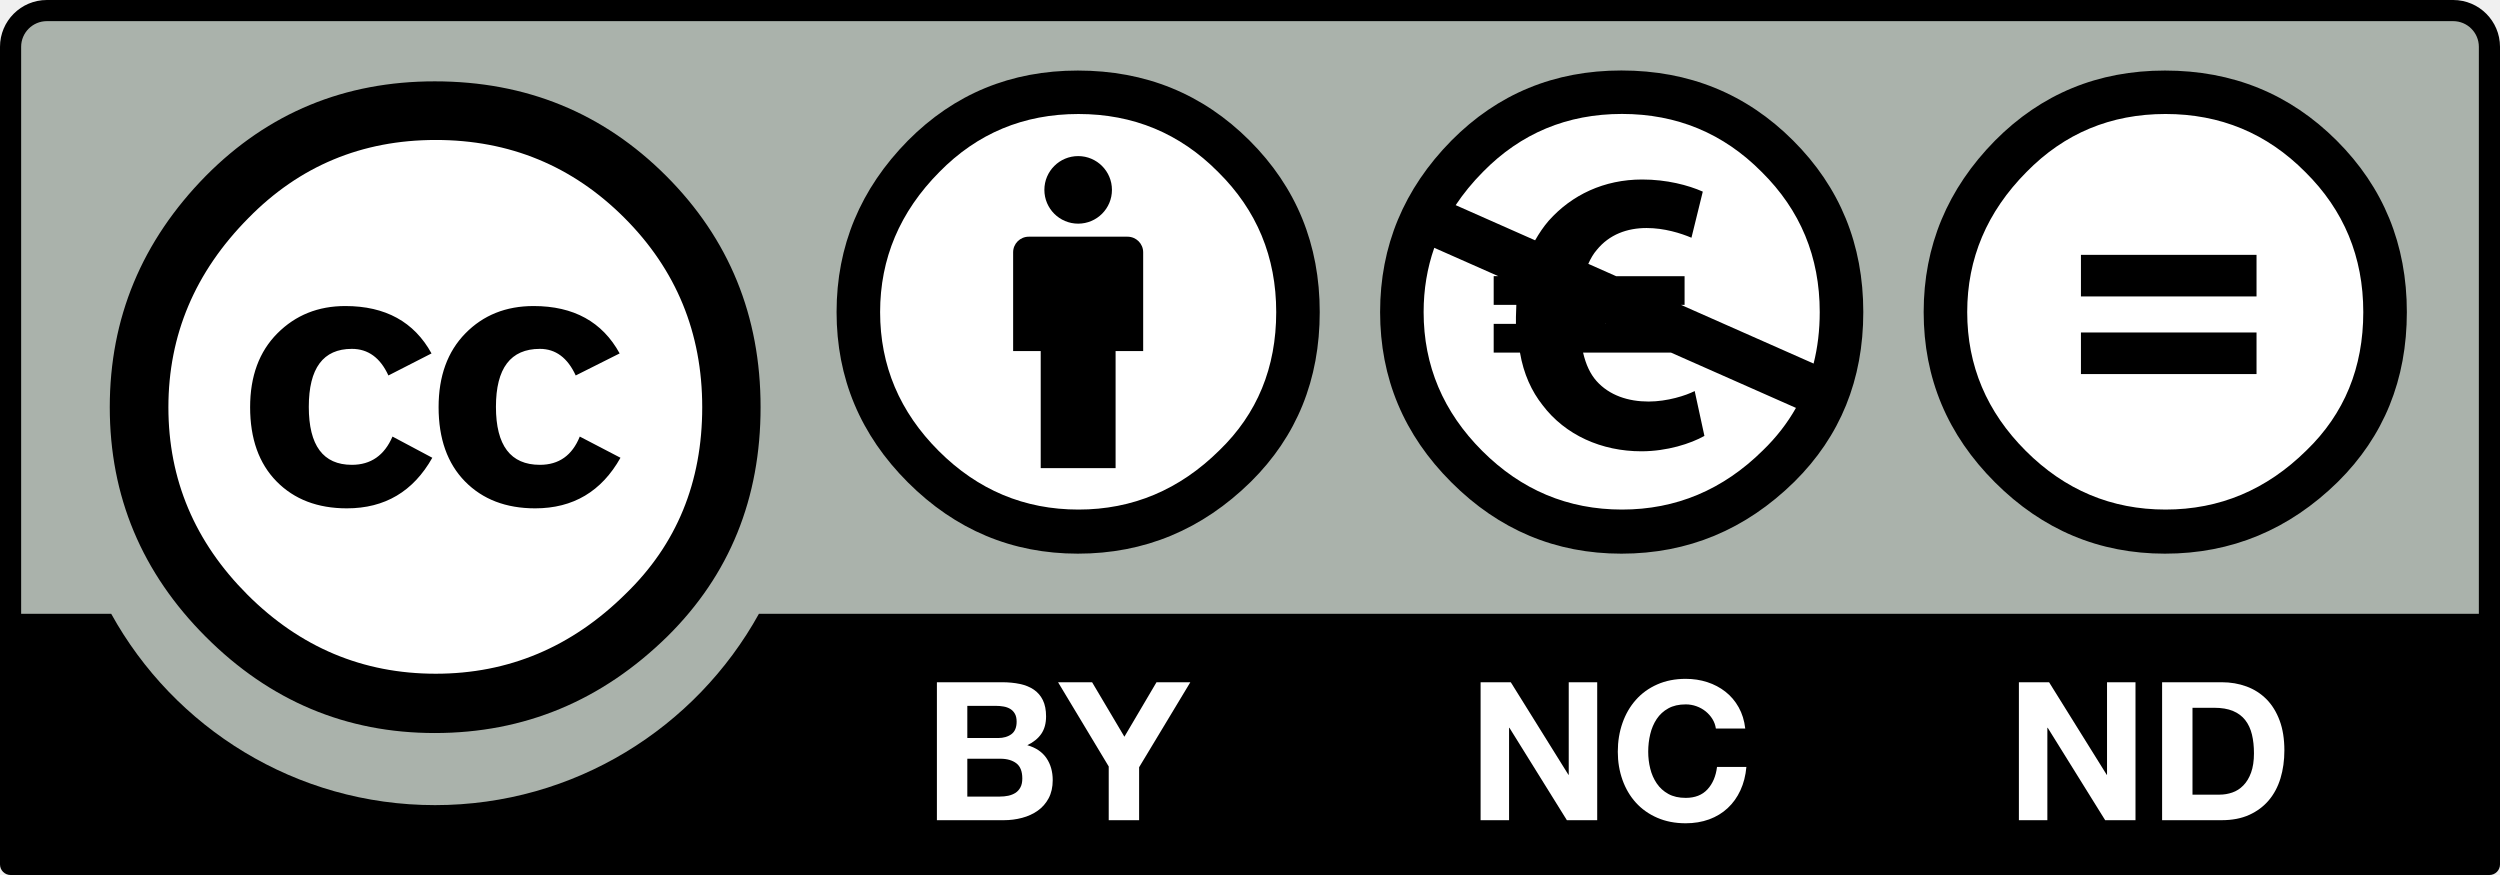
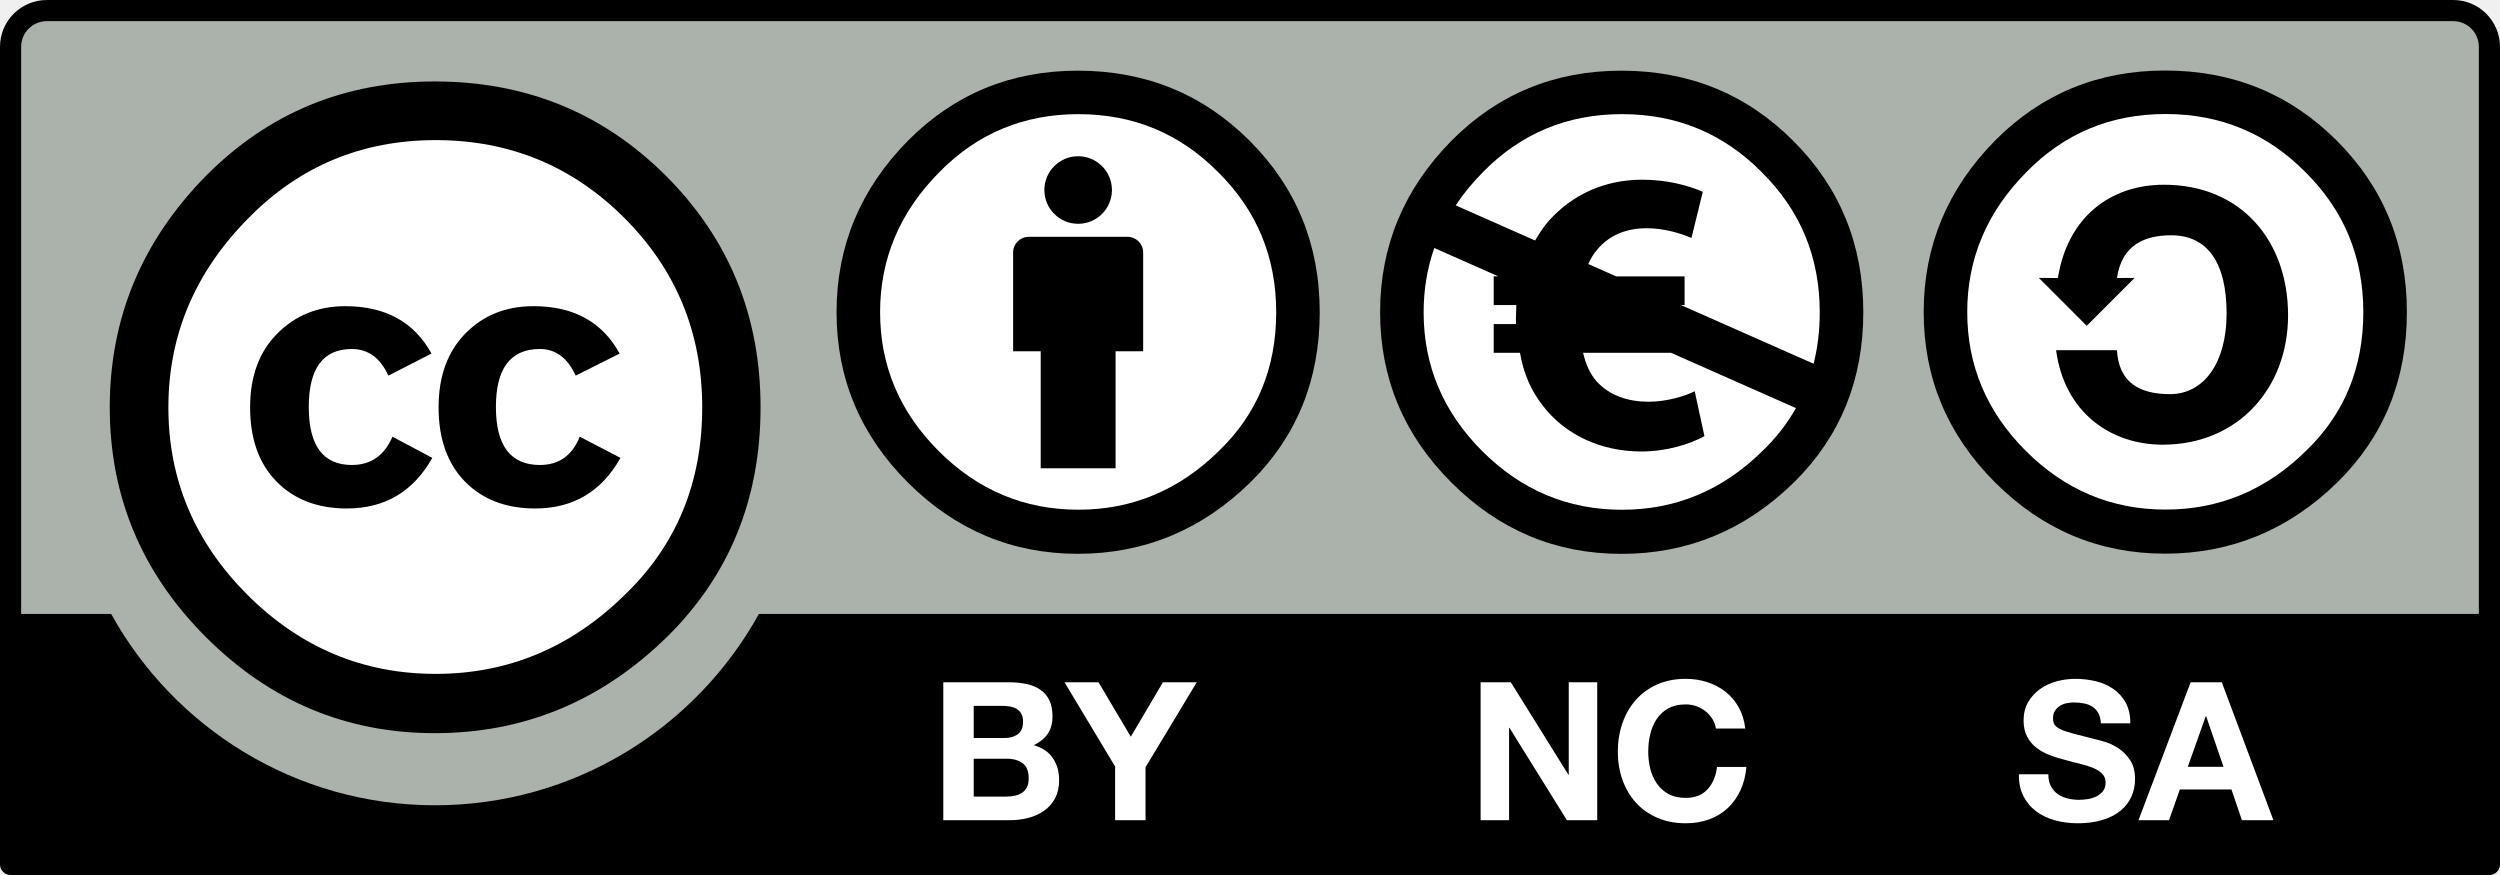
<svg xmlns="http://www.w3.org/2000/svg" width="120" height="42" id="svg2759" version="1.0">
  <defs id="defs2761" />
  <g id="layer1">
-     <g id="g2370">
-       <path id="path3817_4_" nodetypes="ccccccc" d="M 3.409,0.446 L 116.762,0.648 C 118.346,0.648 119.761,0.412 119.761,3.808 L 119.623,41.137 L 0.548,41.137 L 0.548,3.669 C 0.548,1.995 0.71,0.446 3.409,0.446 z" style="fill:#aab2ab" />
-       <path d="M 117.753,0 L 2.248,0 C 1.008,0 1.0720192e-05,1.008 1.0720192e-05,2.247 L 1.0720192e-05,41.493 C 1.0720192e-05,41.773 0.227,42 0.508,42 L 119.492,42 C 119.773,42 120,41.773 120,41.493 L 120,2.247 C 120,1.008 118.992,0 117.753,0 z M 2.248,1.015 L 117.753,1.015 C 118.433,1.015 118.985,1.568 118.985,2.247 C 118.985,2.247 118.985,18.037 118.985,29.461 L 36.429,29.461 C 33.403,34.932 27.572,38.646 20.882,38.646 C 14.189,38.646 8.361,34.935 5.337,29.461 L 1.015,29.461 C 1.015,18.037 1.015,2.247 1.015,2.247 C 1.015,1.568 1.568,1.015 2.248,1.015 z" id="path364" />
-       <g id="g5908_4_" transform="matrix(0.8674851,0,0,0.8673951,-387.3066,142.3078)">
-         <path id="path5906_4_" cx="296.354" ry="22.94" cy="264.358" type="arc" rx="22.94" d="M 486.267,-141.531 C 486.273,-132.85 479.239,-125.81 470.559,-125.803 C 461.879,-125.798 454.838,-132.831 454.832,-141.511 C 454.832,-141.518 454.832,-141.524 454.832,-141.531 C 454.826,-150.212 461.86,-157.253 470.54,-157.258 C 479.221,-157.263 486.263,-150.23 486.267,-141.549 C 486.267,-141.544 486.267,-141.537 486.267,-141.531 z" style="fill:#ffffff" />
-         <g id="g5706_4_" transform="translate(-289.6157,99.0653)">
-           <path id="path5708_4_" d="M 772.943,-253.398 C 776.428,-249.913 778.171,-245.645 778.171,-240.596 C 778.171,-235.546 776.458,-231.324 773.032,-227.928 C 769.396,-224.352 765.1,-222.564 760.142,-222.564 C 755.245,-222.564 751.022,-224.337 747.478,-227.884 C 743.932,-231.429 742.16,-235.667 742.16,-240.596 C 742.16,-245.524 743.932,-249.792 747.478,-253.398 C 750.933,-256.885 755.155,-258.627 760.142,-258.627 C 765.191,-258.627 769.457,-256.885 772.943,-253.398 z M 749.824,-251.054 C 746.878,-248.077 745.404,-244.591 745.404,-240.591 C 745.404,-236.593 746.863,-233.136 749.778,-230.22 C 752.696,-227.304 756.167,-225.846 760.196,-225.846 C 764.225,-225.846 767.726,-227.319 770.703,-230.265 C 773.529,-233.001 774.942,-236.442 774.942,-240.591 C 774.942,-244.709 773.505,-248.205 770.634,-251.076 C 767.763,-253.947 764.284,-255.383 760.196,-255.383 C 756.108,-255.383 752.649,-253.939 749.824,-251.054 z M 757.578,-242.351 C 757.128,-243.332 756.455,-243.823 755.555,-243.823 C 753.967,-243.823 753.173,-242.753 753.173,-240.614 C 753.173,-238.475 753.967,-237.406 755.555,-237.406 C 756.605,-237.406 757.354,-237.927 757.804,-238.97 L 760.007,-237.797 C 758.956,-235.932 757.381,-234.998 755.281,-234.998 C 753.662,-234.998 752.364,-235.495 751.389,-236.488 C 750.414,-237.481 749.926,-238.851 749.926,-240.596 C 749.926,-242.311 750.429,-243.673 751.434,-244.681 C 752.439,-245.69 753.692,-246.193 755.192,-246.193 C 757.413,-246.193 759.001,-245.319 759.963,-243.571 L 757.578,-242.351 z M 767.942,-242.351 C 767.491,-243.332 766.83,-243.823 765.96,-243.823 C 764.339,-243.823 763.528,-242.753 763.528,-240.614 C 763.528,-238.475 764.339,-237.406 765.96,-237.406 C 767.011,-237.406 767.747,-237.927 768.167,-238.97 L 770.419,-237.797 C 769.371,-235.932 767.798,-234.998 765.701,-234.998 C 764.084,-234.998 762.789,-235.495 761.815,-236.488 C 760.843,-237.481 760.355,-238.851 760.355,-240.596 C 760.355,-242.311 760.849,-243.673 761.838,-244.681 C 762.826,-245.69 764.084,-246.193 765.612,-246.193 C 767.828,-246.193 769.415,-245.319 770.373,-243.571 L 767.942,-242.351 z" />
+     <g id="g2630">
+       <path id="path3817_5_" nodetypes="ccccccc" d="M 3.408,0.453 L 116.762,0.654 C 118.346,0.654 119.761,0.419 119.761,3.815 L 119.622,41.144 L 0.547,41.144 L 0.547,3.676 C 0.547,2.001 0.709,0.453 3.408,0.453 z" style="fill:#aab2ab" />
+       <path d="M 117.753,-1.417352e-06 L 2.248,-1.417352e-06 C 1.008,-1.417352e-06 -2.0408688e-05,1.008 -2.0408688e-05,2.247 L -2.0408688e-05,41.493 C -2.0408688e-05,41.773 0.227,42 0.508,42 L 119.492,42 C 119.773,42 120,41.773 120,41.493 L 120,2.247 C 120,1.008 118.992,-1.417352e-06 117.753,-1.417352e-06 z M 2.248,1.015 L 117.753,1.015 C 118.433,1.015 118.985,1.568 118.985,2.247 C 118.985,2.247 118.985,18.043 118.985,29.468 L 36.428,29.468 C 33.402,34.939 27.572,38.653 20.881,38.653 C 14.189,38.653 8.36,34.942 5.336,29.468 L 1.015,29.468 C 1.015,18.043 1.015,2.247 1.015,2.247 C 1.015,1.568 1.568,1.015 2.248,1.015 z" id="path120" />
+       <g id="g5908_5_" transform="matrix(0.8674921,0,0,0.8673951,-387.3097,67.87088)">
+         <path id="path5906_5_" cx="296.354" ry="22.94" cy="264.358" type="arc" rx="22.94" d="M 486.266,-55.707 C 486.272,-47.026 479.238,-39.985 470.558,-39.98 C 461.878,-39.974 454.836,-47.007 454.831,-55.688 C 454.831,-55.694 454.831,-55.7 454.831,-55.707 C 454.825,-64.387 461.859,-71.428 470.539,-71.434 C 479.22,-71.439 486.261,-64.406 486.266,-55.726 C 486.266,-55.719 486.266,-55.713 486.266,-55.707 z" style="fill:#ffffff" />
+         <g id="g5706_5_" transform="translate(-289.6157,99.0653)">
+           <path id="path5708_5_" d="M 772.942,-167.574 C 776.427,-164.089 778.169,-159.821 778.169,-154.772 C 778.169,-149.723 776.457,-145.5 773.031,-142.104 C 769.395,-138.528 765.099,-136.74 760.141,-136.74 C 755.243,-136.74 751.021,-138.513 747.477,-142.06 C 743.931,-145.605 742.159,-149.842 742.159,-154.772 C 742.159,-159.701 743.931,-163.968 747.477,-167.574 C 750.932,-171.061 755.154,-172.804 760.141,-172.804 C 765.19,-172.804 769.456,-171.061 772.942,-167.574 z M 749.823,-165.229 C 746.876,-162.253 745.403,-158.766 745.403,-154.767 C 745.403,-150.769 746.862,-147.312 749.777,-144.396 C 752.695,-141.48 756.166,-140.021 760.195,-140.021 C 764.223,-140.021 767.725,-141.494 770.702,-144.44 C 773.528,-147.177 774.941,-150.618 774.941,-154.767 C 774.941,-158.885 773.504,-162.38 770.633,-165.252 C 767.762,-168.122 764.283,-169.558 760.195,-169.558 C 756.107,-169.558 752.648,-168.115 749.823,-165.229 z M 757.577,-156.526 C 757.127,-157.508 756.454,-157.999 755.554,-157.999 C 753.966,-157.999 753.171,-156.929 753.171,-154.79 C 753.171,-152.65 753.966,-151.581 755.554,-151.581 C 756.604,-151.581 757.353,-152.102 757.803,-153.146 L 760.006,-151.973 C 758.955,-150.107 757.38,-149.174 755.28,-149.174 C 753.66,-149.174 752.363,-149.671 751.388,-150.663 C 750.413,-151.657 749.925,-153.027 749.925,-154.772 C 749.925,-156.487 750.428,-157.848 751.433,-158.857 C 752.438,-159.865 753.691,-160.369 755.191,-160.369 C 757.411,-160.369 759,-159.495 759.962,-157.747 L 757.577,-156.526 z M 767.941,-156.526 C 767.49,-157.508 766.829,-157.999 765.958,-157.999 C 764.338,-157.999 763.526,-156.929 763.526,-154.79 C 763.526,-152.65 764.338,-151.581 765.958,-151.581 C 767.01,-151.581 767.746,-152.102 768.166,-153.146 L 770.418,-151.973 C 769.37,-150.107 767.797,-149.174 765.7,-149.174 C 764.082,-149.174 762.788,-149.671 761.814,-150.663 C 760.841,-151.657 760.354,-153.027 760.354,-154.772 C 760.354,-156.487 760.848,-157.848 761.837,-158.857 C 762.825,-159.865 764.082,-160.369 765.611,-160.369 C 767.827,-160.369 769.414,-159.495 770.372,-157.747 L 767.941,-156.526 z" />
        </g>
      </g>
-       <g transform="matrix(0.9937728,0,0,0.9936696,-437.1198,0)" enable-background="new    " id="g370">
-         <path d="M 488.253,32.956 C 488.571,32.956 488.862,32.984 489.124,33.04 C 489.385,33.096 489.609,33.187 489.796,33.315 C 489.983,33.442 490.127,33.612 490.231,33.823 C 490.334,34.035 490.385,34.296 490.385,34.607 C 490.385,34.943 490.309,35.223 490.156,35.446 C 490.003,35.671 489.778,35.854 489.478,35.997 C 489.89,36.115 490.198,36.322 490.401,36.618 C 490.604,36.914 490.706,37.27 490.706,37.687 C 490.706,38.023 490.64,38.314 490.509,38.561 C 490.378,38.806 490.202,39.007 489.981,39.162 C 489.759,39.318 489.506,39.434 489.223,39.508 C 488.939,39.583 488.648,39.62 488.348,39.62 L 485.112,39.62 L 485.112,32.956 L 488.253,32.956 L 488.253,32.956 z M 488.067,35.651 C 488.328,35.651 488.543,35.589 488.711,35.465 C 488.879,35.341 488.963,35.14 488.963,34.86 C 488.963,34.705 488.935,34.577 488.879,34.479 C 488.823,34.379 488.749,34.302 488.655,34.245 C 488.561,34.189 488.454,34.15 488.333,34.129 C 488.211,34.107 488.084,34.097 487.954,34.097 L 486.581,34.097 L 486.581,35.651 L 488.067,35.651 z M 488.152,38.479 C 488.295,38.479 488.432,38.466 488.563,38.438 C 488.694,38.409 488.809,38.362 488.91,38.298 C 489.009,38.232 489.088,38.144 489.148,38.031 C 489.208,37.92 489.237,37.776 489.237,37.603 C 489.237,37.261 489.14,37.017 488.947,36.87 C 488.753,36.725 488.499,36.651 488.18,36.651 L 486.581,36.651 L 486.581,38.479 L 488.152,38.479 z" id="path372" style="fill:#ffffff" />
-         <path d="M 490.964,32.956 L 492.608,32.956 L 494.168,35.588 L 495.719,32.956 L 497.353,32.956 L 494.879,37.062 L 494.879,39.62 L 493.411,39.62 L 493.411,37.025 L 490.964,32.956 z" id="path374" style="fill:#ffffff" />
+       <g transform="matrix(0.9937808,0,0,0.9936696,-437.1233,-74.43691)" id="g126">
+         <circle cx="491.946" cy="90.232" r="10.806" id="circle128" style="fill:#ffffff" />
+         <g id="g130">
+           <path d="M 495.074,87.105 C 495.074,86.688 494.736,86.351 494.32,86.351 L 489.547,86.351 C 489.131,86.351 488.793,86.688 488.793,87.105 L 488.793,91.878 L 490.125,91.878 L 490.125,97.53 L 493.742,97.53 L 493.742,91.878 L 495.074,91.878 L 495.074,87.105 L 495.074,87.105 z" id="path132" />
+           <circle cx="491.934" cy="84.09" r="1.632" id="circle134" />
+         </g>
+         <path clip-rule="evenodd" d="M 491.918,78.325 C 488.687,78.325 485.951,79.453 483.711,81.709 C 481.414,84.042 480.265,86.805 480.265,89.994 C 480.265,93.183 481.414,95.925 483.711,98.221 C 486.009,100.515 488.746,101.663 491.918,101.663 C 495.131,101.663 497.917,100.506 500.273,98.191 C 502.493,95.994 503.602,93.261 503.602,89.994 C 503.602,86.726 502.473,83.965 500.214,81.709 C 497.956,79.453 495.191,78.325 491.918,78.325 z M 491.949,80.425 C 494.597,80.425 496.845,81.359 498.695,83.226 C 500.565,85.073 501.5,87.33 501.5,89.994 C 501.5,92.677 500.584,94.904 498.753,96.674 C 496.826,98.58 494.557,99.533 491.949,99.533 C 489.338,99.533 487.089,98.59 485.201,96.703 C 483.312,94.817 482.368,92.581 482.368,89.994 C 482.368,87.407 483.322,85.151 485.23,83.226 C 487.061,81.359 489.3,80.425 491.949,80.425 z" id="path136" style="fill-rule:evenodd" />
      </g>
-       <g transform="matrix(0.9937728,0,0,0.9936696,-437.1198,0)" enable-background="new    " id="g376">
-         <path d="M 512.831,32.956 L 515.615,37.427 L 515.63,37.427 L 515.63,32.956 L 517.005,32.956 L 517.005,39.62 L 515.54,39.62 L 512.766,35.158 L 512.748,35.158 L 512.748,39.62 L 511.373,39.62 L 511.373,32.956 L 512.831,32.956 z" id="path378" style="fill:#ffffff" />
-         <path d="M 522.569,34.731 C 522.482,34.591 522.373,34.468 522.242,34.362 C 522.111,34.257 521.963,34.174 521.798,34.115 C 521.633,34.056 521.46,34.026 521.281,34.026 C 520.951,34.026 520.67,34.09 520.44,34.218 C 520.209,34.345 520.023,34.516 519.88,34.73 C 519.737,34.945 519.632,35.189 519.567,35.463 C 519.501,35.736 519.469,36.02 519.469,36.312 C 519.469,36.592 519.501,36.864 519.567,37.128 C 519.632,37.393 519.737,37.631 519.88,37.842 C 520.023,38.054 520.209,38.223 520.44,38.351 C 520.67,38.479 520.951,38.542 521.281,38.542 C 521.728,38.542 522.079,38.405 522.331,38.131 C 522.583,37.857 522.737,37.496 522.792,37.048 L 524.211,37.048 C 524.174,37.465 524.078,37.842 523.922,38.178 C 523.767,38.515 523.561,38.801 523.306,39.038 C 523.051,39.275 522.752,39.456 522.41,39.581 C 522.068,39.706 521.691,39.769 521.281,39.769 C 520.77,39.769 520.311,39.68 519.903,39.502 C 519.496,39.325 519.151,39.08 518.871,38.77 C 518.589,38.458 518.375,38.092 518.225,37.672 C 518.076,37.251 518,36.799 518,36.313 C 518,35.814 518.076,35.353 518.225,34.926 C 518.375,34.499 518.589,34.127 518.871,33.81 C 519.151,33.492 519.496,33.243 519.903,33.063 C 520.311,32.882 520.77,32.792 521.281,32.792 C 521.648,32.792 521.995,32.845 522.322,32.951 C 522.648,33.057 522.941,33.211 523.199,33.414 C 523.458,33.616 523.67,33.867 523.838,34.166 C 524.006,34.465 524.112,34.808 524.156,35.193 L 522.737,35.193 C 522.712,35.025 522.656,34.871 522.569,34.731 z" id="path380" style="fill:#ffffff" />
+       <g transform="matrix(0.9937808,0,0,0.9936696,-437.1233,-74.43691)" enable-background="new    " id="g138">
+         <path d="M 488.563,107.867 C 488.88,107.867 489.17,107.896 489.432,107.951 C 489.694,108.007 489.918,108.099 490.106,108.227 C 490.292,108.354 490.437,108.523 490.541,108.734 C 490.643,108.946 490.695,109.207 490.695,109.519 C 490.695,109.854 490.619,110.134 490.465,110.357 C 490.313,110.582 490.086,110.765 489.788,110.908 C 490.2,111.026 490.507,111.233 490.71,111.529 C 490.914,111.825 491.015,112.182 491.015,112.599 C 491.015,112.935 490.95,113.226 490.819,113.472 C 490.688,113.717 490.511,113.918 490.29,114.073 C 490.069,114.229 489.816,114.345 489.533,114.419 C 489.249,114.494 488.958,114.531 488.658,114.531 L 485.421,114.531 L 485.421,107.867 L 488.563,107.867 L 488.563,107.867 z M 488.375,110.562 C 488.637,110.562 488.852,110.5 489.02,110.376 C 489.189,110.252 489.273,110.051 489.273,109.771 C 489.273,109.616 489.245,109.488 489.189,109.39 C 489.132,109.29 489.058,109.213 488.964,109.156 C 488.871,109.101 488.763,109.062 488.642,109.04 C 488.52,109.019 488.394,109.008 488.263,109.008 L 486.89,109.008 L 486.89,110.562 L 488.375,110.562 z M 488.461,113.391 C 488.605,113.391 488.742,113.377 488.873,113.349 C 489.003,113.32 489.119,113.273 489.219,113.209 C 489.319,113.144 489.398,113.055 489.458,112.942 C 489.516,112.831 489.546,112.688 489.546,112.514 C 489.546,112.172 489.45,111.928 489.256,111.781 C 489.063,111.636 488.807,111.562 488.49,111.562 L 486.89,111.562 L 486.89,113.391 L 488.461,113.391 z" id="path140" style="fill:#ffffff" />
+         <path d="M 491.274,107.867 L 492.917,107.867 L 494.477,110.499 L 496.029,107.867 L 497.663,107.867 L 495.188,111.974 L 495.188,114.531 L 493.719,114.531 L 493.719,111.937 L 491.274,107.867 z" id="path142" style="fill:#ffffff" />
      </g>
-       <g transform="matrix(0.9937728,0,0,0.9936696,-437.1198,0)" enable-background="new    " id="g382">
-         <path d="M 538.831,32.956 L 541.615,37.427 L 541.63,37.427 L 541.63,32.956 L 543.005,32.956 L 543.005,39.62 L 541.54,39.62 L 538.766,35.158 L 538.748,35.158 L 538.748,39.62 L 537.373,39.62 L 537.373,32.956 L 538.831,32.956 z" id="path384" style="fill:#ffffff" />
-         <path d="M 547.167,32.956 C 547.598,32.956 547.998,33.024 548.369,33.161 C 548.74,33.298 549.06,33.504 549.332,33.777 C 549.602,34.051 549.814,34.394 549.966,34.804 C 550.12,35.215 550.196,35.697 550.196,36.251 C 550.196,36.736 550.133,37.184 550.009,37.595 C 549.884,38.005 549.696,38.36 549.444,38.658 C 549.191,38.957 548.876,39.192 548.5,39.363 C 548.123,39.534 547.679,39.62 547.167,39.62 L 544.29,39.62 L 544.29,32.956 L 547.167,32.956 L 547.167,32.956 z M 547.065,38.386 C 547.277,38.386 547.482,38.352 547.681,38.283 C 547.88,38.215 548.058,38.102 548.213,37.942 C 548.369,37.784 548.494,37.578 548.587,37.323 C 548.68,37.068 548.727,36.757 548.727,36.391 C 548.727,36.055 548.695,35.752 548.629,35.481 C 548.564,35.211 548.457,34.979 548.307,34.787 C 548.158,34.595 547.96,34.446 547.714,34.344 C 547.468,34.241 547.165,34.19 546.804,34.19 L 545.758,34.19 L 545.758,38.386 L 547.065,38.386 L 547.065,38.386 z" id="path386" style="fill:#ffffff" />
+       <g transform="matrix(0.9937808,0,0,0.9936696,-437.1233,-74.43691)" enable-background="new    " id="g144">
+         <path d="M 538.916,112.884 C 538.997,113.039 539.103,113.165 539.237,113.262 C 539.371,113.358 539.527,113.43 539.708,113.477 C 539.887,113.523 540.073,113.547 540.266,113.547 C 540.396,113.547 540.536,113.536 540.685,113.514 C 540.833,113.492 540.973,113.45 541.104,113.388 C 541.234,113.326 541.342,113.24 541.43,113.131 C 541.516,113.022 541.56,112.884 541.56,112.716 C 541.56,112.535 541.502,112.39 541.387,112.277 C 541.273,112.165 541.122,112.072 540.936,111.997 C 540.75,111.923 540.538,111.857 540.302,111.801 C 540.066,111.745 539.827,111.683 539.584,111.614 C 539.335,111.552 539.093,111.476 538.857,111.386 C 538.622,111.296 538.41,111.179 538.223,111.035 C 538.038,110.893 537.886,110.714 537.772,110.499 C 537.657,110.284 537.599,110.024 537.599,109.72 C 537.599,109.377 537.672,109.08 537.818,108.828 C 537.964,108.576 538.156,108.366 538.391,108.197 C 538.627,108.029 538.895,107.905 539.194,107.824 C 539.492,107.743 539.791,107.703 540.088,107.703 C 540.437,107.703 540.771,107.742 541.091,107.82 C 541.411,107.897 541.696,108.024 541.944,108.198 C 542.193,108.373 542.39,108.596 542.537,108.866 C 542.682,109.138 542.755,109.466 542.755,109.852 L 541.333,109.852 C 541.321,109.652 541.28,109.487 541.208,109.357 C 541.137,109.227 541.042,109.124 540.924,109.049 C 540.807,108.975 540.672,108.921 540.521,108.891 C 540.37,108.859 540.204,108.844 540.024,108.844 C 539.907,108.844 539.789,108.856 539.671,108.881 C 539.553,108.906 539.447,108.949 539.351,109.012 C 539.254,109.074 539.176,109.151 539.114,109.245 C 539.052,109.339 539.021,109.457 539.021,109.6 C 539.021,109.73 539.045,109.837 539.095,109.917 C 539.145,109.998 539.243,110.073 539.389,110.142 C 539.536,110.21 539.737,110.278 539.995,110.347 C 540.252,110.415 540.59,110.503 541.006,110.608 C 541.13,110.633 541.303,110.679 541.523,110.744 C 541.744,110.81 541.963,110.913 542.18,111.057 C 542.398,111.2 542.585,111.392 542.745,111.631 C 542.903,111.87 542.982,112.177 542.982,112.551 C 542.982,112.855 542.922,113.139 542.804,113.4 C 542.686,113.662 542.51,113.888 542.277,114.077 C 542.043,114.268 541.754,114.415 541.409,114.52 C 541.064,114.627 540.665,114.68 540.209,114.68 C 539.842,114.68 539.487,114.634 539.141,114.544 C 538.795,114.453 538.491,114.312 538.227,114.118 C 537.962,113.925 537.752,113.678 537.596,113.379 C 537.441,113.08 537.366,112.726 537.373,112.314 L 538.794,112.314 C 538.794,112.538 538.834,112.729 538.916,112.884 z" id="path146" style="fill:#ffffff" />
+         <path d="M 547.172,107.867 L 549.665,114.531 L 548.143,114.531 L 547.639,113.047 L 545.147,113.047 L 544.624,114.531 L 543.149,114.531 L 545.669,107.867 L 547.172,107.867 z M 547.256,111.953 L 546.417,109.51 L 546.397,109.51 L 545.53,111.953 L 547.256,111.953 z" id="path148" style="fill:#ffffff" />
      </g>
-       <g id="g6394_1_" transform="matrix(0.621103,0,0,0.6210385,-126.2169,314.9265)">
-         <path id="path6396_1_" cx="475.971" ry="29.21" cy="252.086" type="arc" rx="29.21" d="M 387.834,-482.974 C 387.842,-473.563 380.217,-465.927 370.806,-465.919 C 361.393,-465.913 353.758,-473.537 353.751,-482.95 C 353.751,-482.957 353.751,-482.967 353.751,-482.974 C 353.745,-492.385 361.368,-500.021 370.781,-500.029 C 380.192,-500.036 387.828,-492.411 387.834,-482.999 C 387.834,-482.99 387.834,-482.983 387.834,-482.974 z" style="fill:#ffffff" />
-         <g id="g6398_1_" transform="translate(-23.9521,-87.92102)">
-           <path id="path6400_1_" d="M 394.478,-413.723 C 389.307,-413.723 384.928,-411.92 381.346,-408.31 C 377.669,-404.576 375.831,-400.158 375.831,-395.053 C 375.831,-389.949 377.669,-385.563 381.346,-381.891 C 385.021,-378.219 389.4,-376.383 394.478,-376.383 C 399.619,-376.383 404.074,-378.235 407.844,-381.936 C 411.394,-385.453 413.172,-389.826 413.172,-395.053 C 413.172,-400.282 411.365,-404.7 407.75,-408.31 C 404.136,-411.92 399.711,-413.723 394.478,-413.723 z M 394.524,-410.365 C 398.761,-410.365 402.36,-408.87 405.321,-405.882 C 408.311,-402.926 409.805,-399.318 409.805,-395.053 C 409.805,-390.759 408.343,-387.196 405.414,-384.365 C 402.329,-381.315 398.699,-379.792 394.524,-379.792 C 390.349,-379.792 386.75,-381.3 383.728,-384.32 C 380.706,-387.337 379.196,-390.916 379.196,-395.053 C 379.196,-399.193 380.722,-402.802 383.777,-405.882 C 386.705,-408.87 390.286,-410.365 394.524,-410.365 z" />
-           <g id="g6402_1_">
-             <path id="path6404_1_" d="M 401.555,-399.478 L 387.985,-399.478 L 387.985,-396.264 L 401.555,-396.264 L 401.555,-399.478 z M 401.555,-393.478 L 387.985,-393.478 L 387.985,-390.264 L 401.555,-390.264 L 401.555,-393.478 z" />
-           </g>
+       <g transform="matrix(0.9937808,0,0,0.9936696,-437.1233,-74.43691)" enable-background="new    " id="g150">
+         <path d="M 512.831,107.867 L 515.615,112.338 L 515.63,112.338 L 515.63,107.867 L 517.005,107.867 L 517.005,114.531 L 515.54,114.531 L 512.766,110.069 L 512.748,110.069 L 512.748,114.531 L 511.373,114.531 L 511.373,107.867 L 512.831,107.867 z" id="path152" style="fill:#ffffff" />
+         <path d="M 522.569,109.643 C 522.482,109.502 522.373,109.379 522.242,109.273 C 522.111,109.168 521.963,109.085 521.798,109.026 C 521.633,108.967 521.46,108.938 521.281,108.938 C 520.951,108.938 520.67,109.001 520.44,109.129 C 520.209,109.256 520.023,109.427 519.88,109.642 C 519.737,109.856 519.632,110.101 519.567,110.374 C 519.501,110.647 519.469,110.931 519.469,111.223 C 519.469,111.503 519.501,111.775 519.567,112.039 C 519.632,112.304 519.737,112.542 519.88,112.753 C 520.023,112.965 520.209,113.134 520.44,113.262 C 520.67,113.39 520.951,113.453 521.281,113.453 C 521.728,113.453 522.079,113.316 522.331,113.042 C 522.583,112.769 522.737,112.407 522.792,111.959 L 524.211,111.959 C 524.174,112.376 524.078,112.753 523.922,113.089 C 523.767,113.426 523.561,113.712 523.306,113.949 C 523.051,114.187 522.752,114.367 522.41,114.492 C 522.068,114.617 521.691,114.68 521.281,114.68 C 520.77,114.68 520.311,114.591 519.903,114.413 C 519.496,114.236 519.151,113.991 518.871,113.681 C 518.59,113.369 518.375,113.003 518.225,112.583 C 518.076,112.162 518,111.71 518,111.224 C 518,110.726 518.076,110.264 518.225,109.837 C 518.375,109.41 518.59,109.038 518.871,108.721 C 519.151,108.403 519.496,108.154 519.903,107.974 C 520.311,107.793 520.77,107.703 521.281,107.703 C 521.648,107.703 521.995,107.756 522.321,107.862 C 522.648,107.968 522.941,108.122 523.199,108.325 C 523.458,108.527 523.67,108.778 523.838,109.077 C 524.006,109.376 524.112,109.719 524.156,110.104 L 522.737,110.104 C 522.711,109.937 522.656,109.782 522.569,109.643 z" id="path154" style="fill:#ffffff" />
+       </g>
+       <g id="g6332_1_" transform="matrix(0.621108,0,0,0.6210385,-285.7718,240.4896)">
+         <path id="path6334_1_" cx="475.971" ry="29.21" cy="252.086" type="arc" rx="29.21" d="M 644.576,-363.116 C 644.584,-353.704 636.959,-346.068 627.547,-346.061 C 618.134,-346.055 610.5,-353.678 610.492,-363.092 C 610.492,-363.099 610.492,-363.109 610.492,-363.116 C 610.485,-372.527 618.111,-380.163 627.522,-380.171 C 636.934,-380.178 644.569,-372.552 644.576,-363.141 C 644.576,-363.132 644.576,-363.125 644.576,-363.116 z" style="fill:#ffffff" />
+         <g id="g6336_1_" transform="translate(-23.9521,-89.72962)">
+           <path id="path6338_1_" d="M 651.364,-292.057 C 646.192,-292.057 641.814,-290.251 638.233,-286.643 C 634.556,-282.909 632.717,-278.489 632.717,-273.386 C 632.717,-268.283 634.556,-263.896 638.233,-260.223 C 641.908,-256.552 646.286,-254.716 651.364,-254.716 C 656.505,-254.716 660.96,-256.568 664.73,-260.27 C 668.282,-263.787 670.058,-268.159 670.058,-273.386 C 670.058,-278.614 668.252,-283.033 664.636,-286.643 C 661.022,-290.251 656.599,-292.057 651.364,-292.057 z M 651.411,-288.696 C 655.649,-288.696 659.246,-287.203 662.207,-284.214 C 665.197,-281.259 666.692,-277.651 666.692,-273.386 C 666.692,-269.092 665.229,-265.53 662.299,-262.696 C 659.216,-259.648 655.585,-258.123 651.411,-258.123 C 647.236,-258.123 643.638,-259.633 640.616,-262.651 C 637.594,-265.67 636.083,-269.247 636.083,-273.386 C 636.083,-277.525 637.608,-281.135 640.663,-284.214 C 643.591,-287.203 647.174,-288.696 651.411,-288.696 z" />
+           <path id="path6340_1_" d="M 643.089,-276.02 C 643.833,-280.719 647.139,-283.23 651.285,-283.23 C 657.244,-283.23 660.877,-278.905 660.877,-273.138 C 660.877,-267.51 657.011,-263.139 651.191,-263.139 C 647.186,-263.139 643.6,-265.602 642.949,-270.44 L 647.652,-270.44 C 647.792,-267.929 649.422,-267.045 651.75,-267.045 C 654.403,-267.045 656.127,-269.509 656.127,-273.277 C 656.127,-277.231 654.638,-279.323 651.842,-279.323 C 649.794,-279.323 648.025,-278.578 647.652,-276.02 L 649.019,-276.03 L 645.317,-272.327 L 641.616,-276.03 L 643.089,-276.02 z" />
        </g>
      </g>
-       <g transform="matrix(0.9937728,0,0,0.9936696,-437.1198,0)" id="g398">
-         <circle cx="491.947" cy="15.314" r="10.806" id="circle400" style="fill:#ffffff" />
-         <g id="g402">
-           <path d="M 495.075,12.187 C 495.075,11.771 494.737,11.434 494.321,11.434 L 489.548,11.434 C 489.132,11.434 488.794,11.771 488.794,12.187 L 488.794,16.96 L 490.126,16.96 L 490.126,22.612 L 493.743,22.612 L 493.743,16.96 L 495.075,16.96 L 495.075,12.187 L 495.075,12.187 z" id="path404" />
-           <circle cx="491.935" cy="9.172" r="1.632" id="circle406" />
-         </g>
-         <path clip-rule="evenodd" d="M 491.919,3.408 C 488.688,3.408 485.952,4.535 483.712,6.792 C 481.415,9.125 480.266,11.887 480.266,15.076 C 480.266,18.265 481.415,21.008 483.712,23.303 C 486.01,25.597 488.747,26.745 491.919,26.745 C 495.132,26.745 497.918,25.588 500.274,23.273 C 502.494,21.076 503.603,18.343 503.603,15.076 C 503.603,11.808 502.474,9.047 500.215,6.791 C 497.957,4.535 495.192,3.408 491.919,3.408 z M 491.95,5.507 C 494.598,5.507 496.846,6.441 498.696,8.308 C 500.566,10.155 501.501,12.412 501.501,15.076 C 501.501,17.759 500.585,19.987 498.754,21.756 C 496.827,23.662 494.558,24.615 491.95,24.615 C 489.339,24.615 487.09,23.672 485.202,21.786 C 483.313,19.899 482.369,17.663 482.369,15.076 C 482.369,12.489 483.323,10.233 485.231,8.308 C 487.062,6.441 489.301,5.507 491.95,5.507 z" id="path408" style="fill-rule:evenodd" />
-       </g>
-       <g id="g2366">
-         <path style="fill:#ffffff" d="M 87.801,14.981 C 87.806,20.482 83.35,24.943 77.848,24.948 C 72.347,24.951 67.885,20.495 67.881,14.996 C 67.881,14.99 67.881,14.986 67.881,14.981 C 67.877,9.48 72.334,5.019 77.835,5.014 C 83.335,5.011 87.798,9.467 87.801,14.966 C 87.801,14.971 87.801,14.976 87.801,14.981 z" rx="29.21" type="arc" cy="252.086" ry="29.21" cx="475.971" id="path6372_1_" />
-         <path d="M 86.07,6.746 C 83.825,4.503 81.078,3.383 77.827,3.383 C 74.614,3.383 71.895,4.503 69.67,6.746 C 67.386,9.065 66.245,11.809 66.245,14.979 C 66.245,18.149 67.386,20.875 69.67,23.154 C 71.953,25.436 74.672,26.576 77.827,26.576 C 81.02,26.576 83.787,25.426 86.128,23.126 C 88.335,20.942 89.438,18.226 89.438,14.979 C 89.438,11.732 88.315,8.987 86.07,6.746 z M 84.619,21.618 C 82.703,23.513 80.448,24.459 77.856,24.459 C 75.262,24.459 73.027,23.522 71.15,21.647 C 69.273,19.772 68.334,17.549 68.334,14.979 C 68.334,13.892 68.506,12.864 68.845,11.895 L 71.918,13.255 L 71.697,13.255 L 71.697,14.634 L 72.784,14.634 C 72.784,14.828 72.765,15.022 72.765,15.216 L 72.765,15.547 L 71.697,15.547 L 71.697,16.925 L 72.959,16.925 C 73.134,17.954 73.522,18.788 74.046,19.449 C 75.133,20.886 76.88,21.662 78.783,21.662 C 80.026,21.662 81.151,21.293 81.812,20.924 L 81.345,18.769 C 80.937,18.983 80.026,19.274 79.133,19.274 C 78.161,19.274 77.249,18.983 76.628,18.284 C 76.337,17.954 76.123,17.507 75.988,16.925 L 80.208,16.925 L 86.206,19.579 C 85.79,20.315 85.263,20.996 84.619,21.618 z M 77.076,15.547 L 77.051,15.527 L 77.095,15.547 L 77.076,15.547 z M 80.687,14.634 L 80.86,14.634 L 80.86,13.256 L 77.573,13.256 L 76.238,12.664 C 76.353,12.406 76.489,12.175 76.647,11.994 C 77.249,11.255 78.103,10.945 79.036,10.945 C 79.89,10.945 80.685,11.197 81.19,11.411 L 81.734,9.198 C 81.034,8.888 80.006,8.616 78.822,8.616 C 76.997,8.616 75.444,9.353 74.337,10.596 C 74.092,10.879 73.879,11.198 73.685,11.535 L 69.872,9.847 C 70.241,9.293 70.676,8.761 71.179,8.253 C 72.999,6.397 75.223,5.469 77.856,5.469 C 80.487,5.469 82.722,6.397 84.561,8.253 C 86.419,10.089 87.347,12.331 87.347,14.979 C 87.347,15.852 87.248,16.675 87.053,17.451 L 80.687,14.634 z" id="path45" />
+       <g transform="translate(4.972327e-4,9.6235539e-3)" id="g2366">
+         <path id="path6372_1_" cx="475.971" ry="29.21" cy="252.086" type="arc" rx="29.21" d="M 87.801,14.981 C 87.806,20.482 83.35,24.943 77.848,24.948 C 72.347,24.951 67.885,20.495 67.881,14.996 C 67.881,14.99 67.881,14.986 67.881,14.981 C 67.877,9.48 72.334,5.019 77.835,5.014 C 83.335,5.011 87.798,9.467 87.801,14.966 C 87.801,14.971 87.801,14.976 87.801,14.981 z" style="fill:#ffffff" />
+         <path id="path45" d="M 86.07,6.746 C 83.825,4.503 81.078,3.383 77.827,3.383 C 74.614,3.383 71.895,4.503 69.67,6.746 C 67.386,9.065 66.245,11.809 66.245,14.979 C 66.245,18.149 67.386,20.875 69.67,23.154 C 71.953,25.436 74.672,26.576 77.827,26.576 C 81.02,26.576 83.787,25.426 86.128,23.126 C 88.335,20.942 89.438,18.226 89.438,14.979 C 89.438,11.732 88.315,8.987 86.07,6.746 z M 84.619,21.618 C 82.703,23.513 80.448,24.459 77.856,24.459 C 75.262,24.459 73.027,23.522 71.15,21.647 C 69.273,19.772 68.334,17.549 68.334,14.979 C 68.334,13.892 68.506,12.864 68.845,11.895 L 71.918,13.255 L 71.697,13.255 L 71.697,14.634 L 72.784,14.634 C 72.784,14.828 72.765,15.022 72.765,15.216 L 72.765,15.547 L 71.697,15.547 L 71.697,16.925 L 72.959,16.925 C 73.134,17.954 73.522,18.788 74.046,19.449 C 75.133,20.886 76.88,21.662 78.783,21.662 C 80.026,21.662 81.151,21.293 81.812,20.924 L 81.345,18.769 C 80.937,18.983 80.026,19.274 79.133,19.274 C 78.161,19.274 77.249,18.983 76.628,18.284 C 76.337,17.954 76.123,17.507 75.988,16.925 L 80.208,16.925 L 86.206,19.579 C 85.79,20.315 85.263,20.996 84.619,21.618 z M 77.076,15.547 L 77.051,15.527 L 77.095,15.547 L 77.076,15.547 z M 80.687,14.634 L 80.86,14.634 L 80.86,13.256 L 77.573,13.256 L 76.238,12.664 C 76.353,12.406 76.489,12.175 76.647,11.994 C 77.249,11.255 78.103,10.945 79.036,10.945 C 79.89,10.945 80.685,11.197 81.19,11.411 L 81.734,9.198 C 81.034,8.888 80.006,8.616 78.822,8.616 C 76.997,8.616 75.444,9.353 74.337,10.596 C 74.092,10.879 73.879,11.198 73.685,11.535 L 69.872,9.847 C 70.241,9.293 70.676,8.761 71.179,8.253 C 72.999,6.397 75.223,5.469 77.856,5.469 C 80.487,5.469 82.722,6.397 84.561,8.253 C 86.419,10.089 87.347,12.331 87.347,14.979 C 87.347,15.852 87.248,16.675 87.053,17.451 L 80.687,14.634 z" />
      </g>
    </g>
  </g>
</svg>
